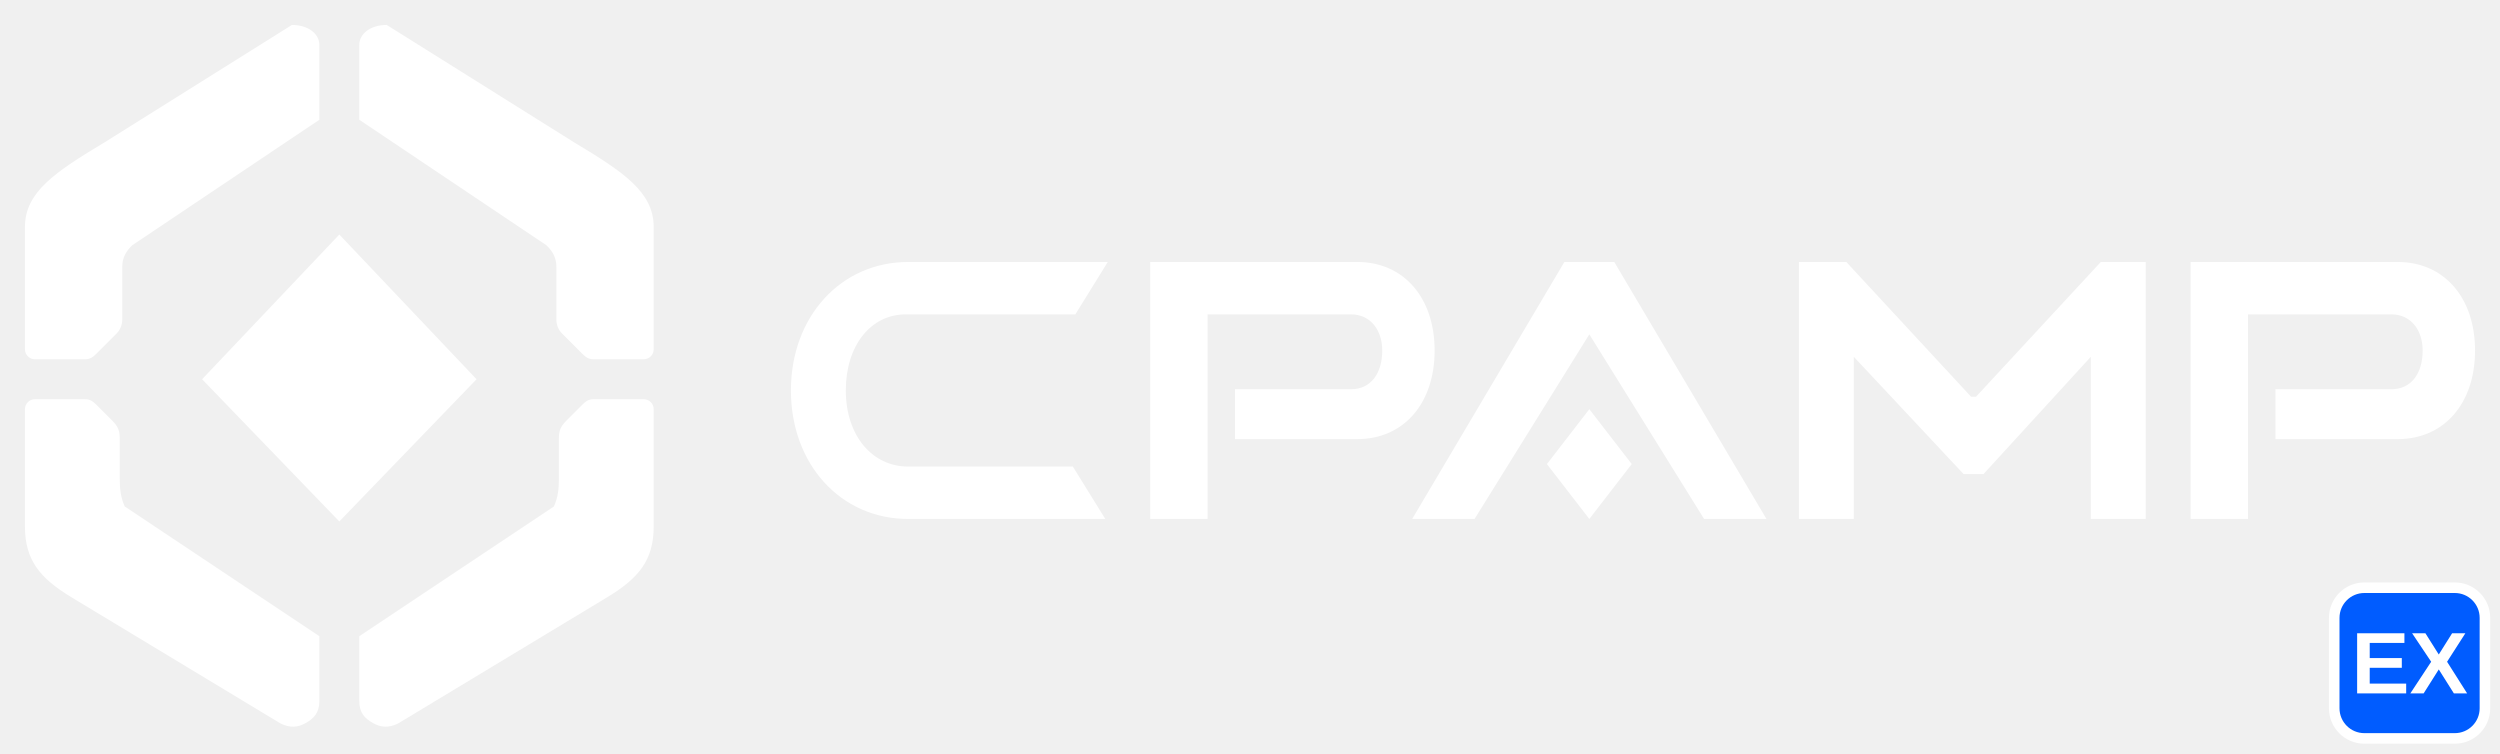
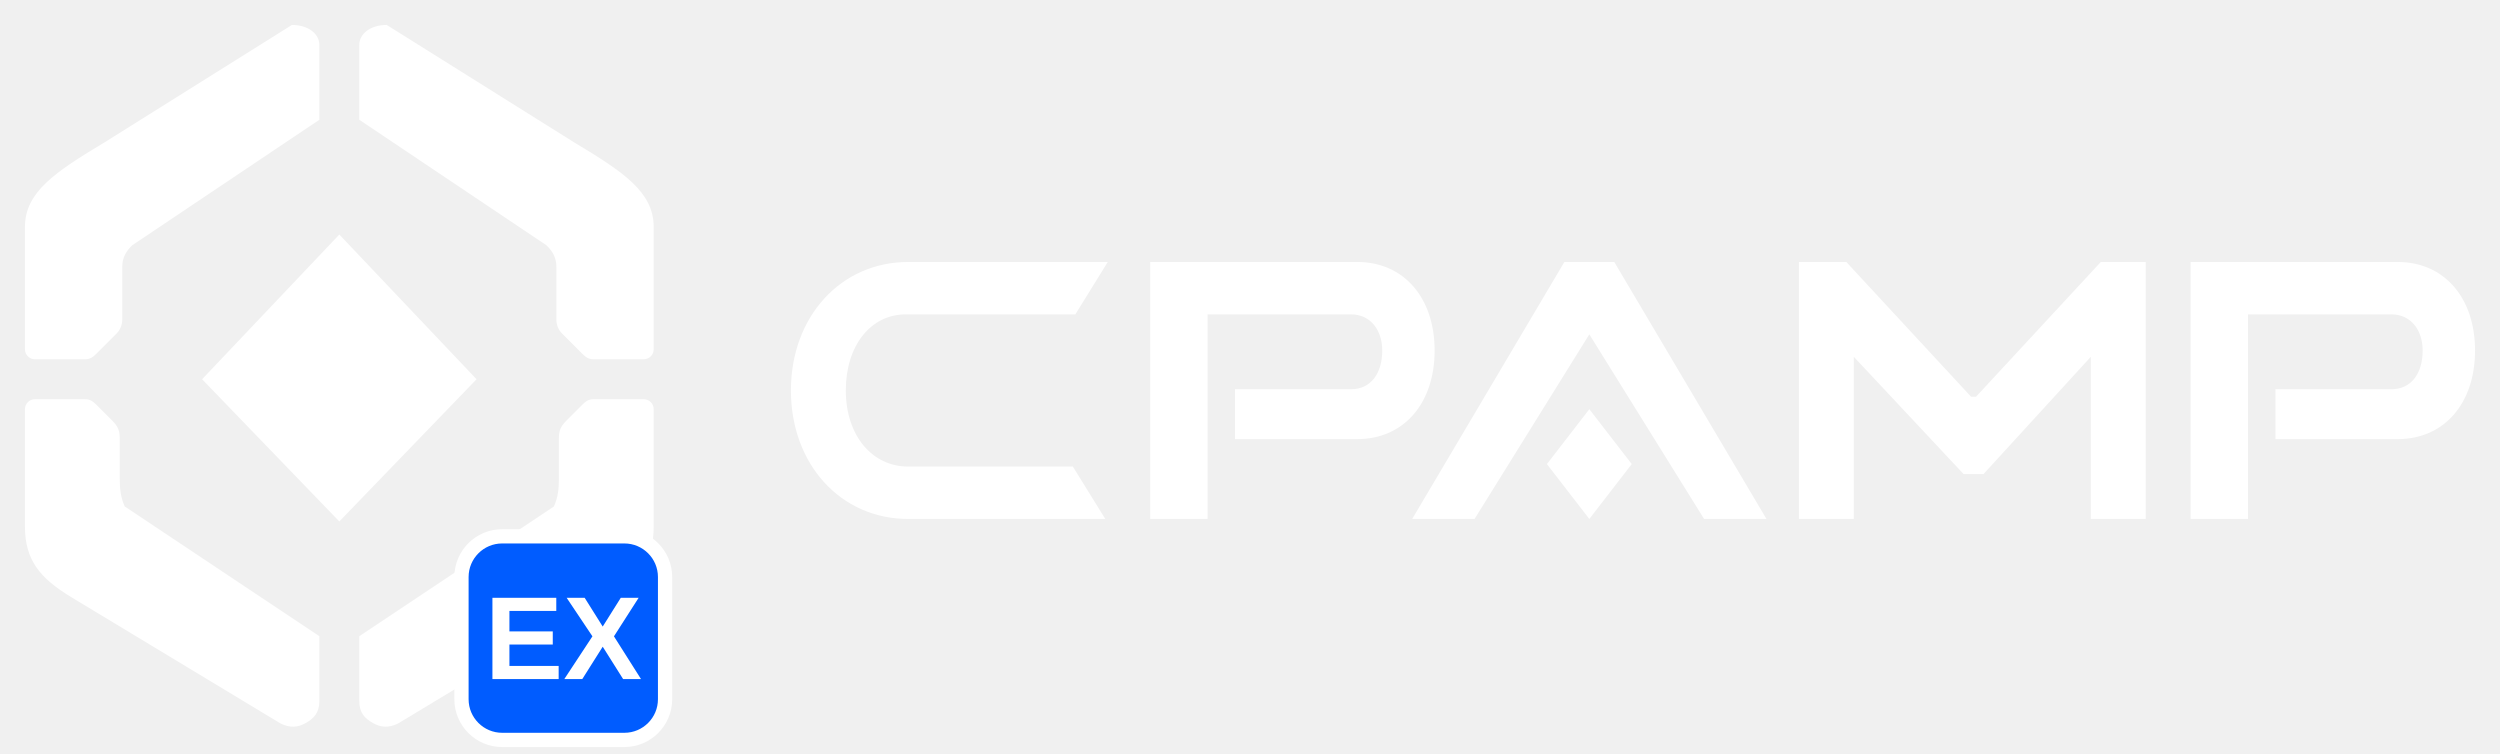
<svg xmlns="http://www.w3.org/2000/svg" width="1002" height="302" viewBox="12 8 1002 302" fill="none" shape-rendering="geometricPrecision">
  <defs>
    <path id="letter-p" d="M164 18h83c18.5 0 31 14.2 31 35.5S265.5 89 247 89h-49V69h46.5c7.9 0 12.5-6.3 12.5-15.5 0-8.3-4.8-14.5-12.5-14.5H187v82h-23V18Z" />
  </defs>
  <g fill="#FFF">
    <g transform="translate(0 0)">
      <path d="M129 18 54 65C34 77 22 85 22 99v49c0 2.2 1.8 4 4 4h20c2.1 0 3.2-.8 4.7-2.3l8-8c1.5-1.5 2.3-3.5 2.3-5.7v-21c0-3.7 1.5-6.3 4-8.7L140 56V26c0-4.4-4.4-8-11-8Zm38 0 75 47c20 12 32 20 32 34v49c0 2.2-1.8 4-4 4h-20c-2.1 0-3.2-.8-4.7-2.3l-8-8c-1.5-1.5-2.3-3.5-2.3-5.7v-21c0-3.7-1.5-6.3-4-8.7L156 56V26c0-4.4 4.4-8 11-8ZM26 168h20c2.1 0 3.2.8 4.7 2.3l6.3 6.3c2.6 2.6 3 4.4 3 7.4v16c0 4 .4 7.5 2 11L140 263v26c0 4.8-2.3 7-5.5 8.8-3.1 1.8-6.3 2-10 .2l-84-50.7C28 239.7 22 232.5 22 219v-47c0-2.2 1.8-4 4-4Zm244 0h-20c-2.1 0-3.2.8-4.7 2.3l-6.3 6.3c-2.6 2.6-3 4.4-3 7.4v16c0 4-.4 7.5-2 11L156 263v26c0 4.8 2.3 7 5.5 8.8 3.1 1.8 6.3 2 10 .2l84-50.7C268 239.7 274 232.5 274 219v-47c0-2.2-1.8-4-4-4Z" />
      <path d="m148 102 55 58-55 57-55-57 55-58Z" />
    </g>
    <g transform="translate(309 95)">
      <path d="m147 18-13 21H66c-14 0-24 12.5-24 30.5S52.5 100 67 100h66l13 21H67c-27 0-47-21.9-47-51.5S40 18 67 18h80Z" />
      <use href="#letter-p" />
      <path d="m269 121 61-103h20l61 103h-25l-46-74-46 74h-25Z" />
      <path d="M424 18v103h22V56l44 47h8l43-47v65h22V18h-18l-50 54h-2l-50-54h-19Z" />
      <use href="#letter-p" transform="translate(417)" />
      <path d="m340 77 17 22-17 22-17-22 17-22Z" />
    </g>
  </g>
  <g data-cpamp-ex="1" shape-rendering="geometricPrecision">
-     <rect x="947.56" y="243.56" width="60.4" height="60.4" rx="12.08" fill="#005CFF" stroke="#FFFFFF" stroke-width="4.23" />
-     <text x="977.76" y="273.76" font-family="Arial, Helvetica, sans-serif" font-size="35.03" font-weight="700" fill="#FFFFFF" text-anchor="middle" dominant-baseline="central">EX</text>
+     <rect x="196.96" y="222.96" width="81.6" height="81.6" rx="16.32" fill="#005CFF" stroke="#FFFFFF" stroke-width="5.71" />
+     <text x="237.76" y="263.76" font-family="Arial, Helvetica, sans-serif" font-size="47.33" font-weight="700" fill="#FFFFFF" text-anchor="middle" dominant-baseline="central">EX</text>
  </g>
</svg>
